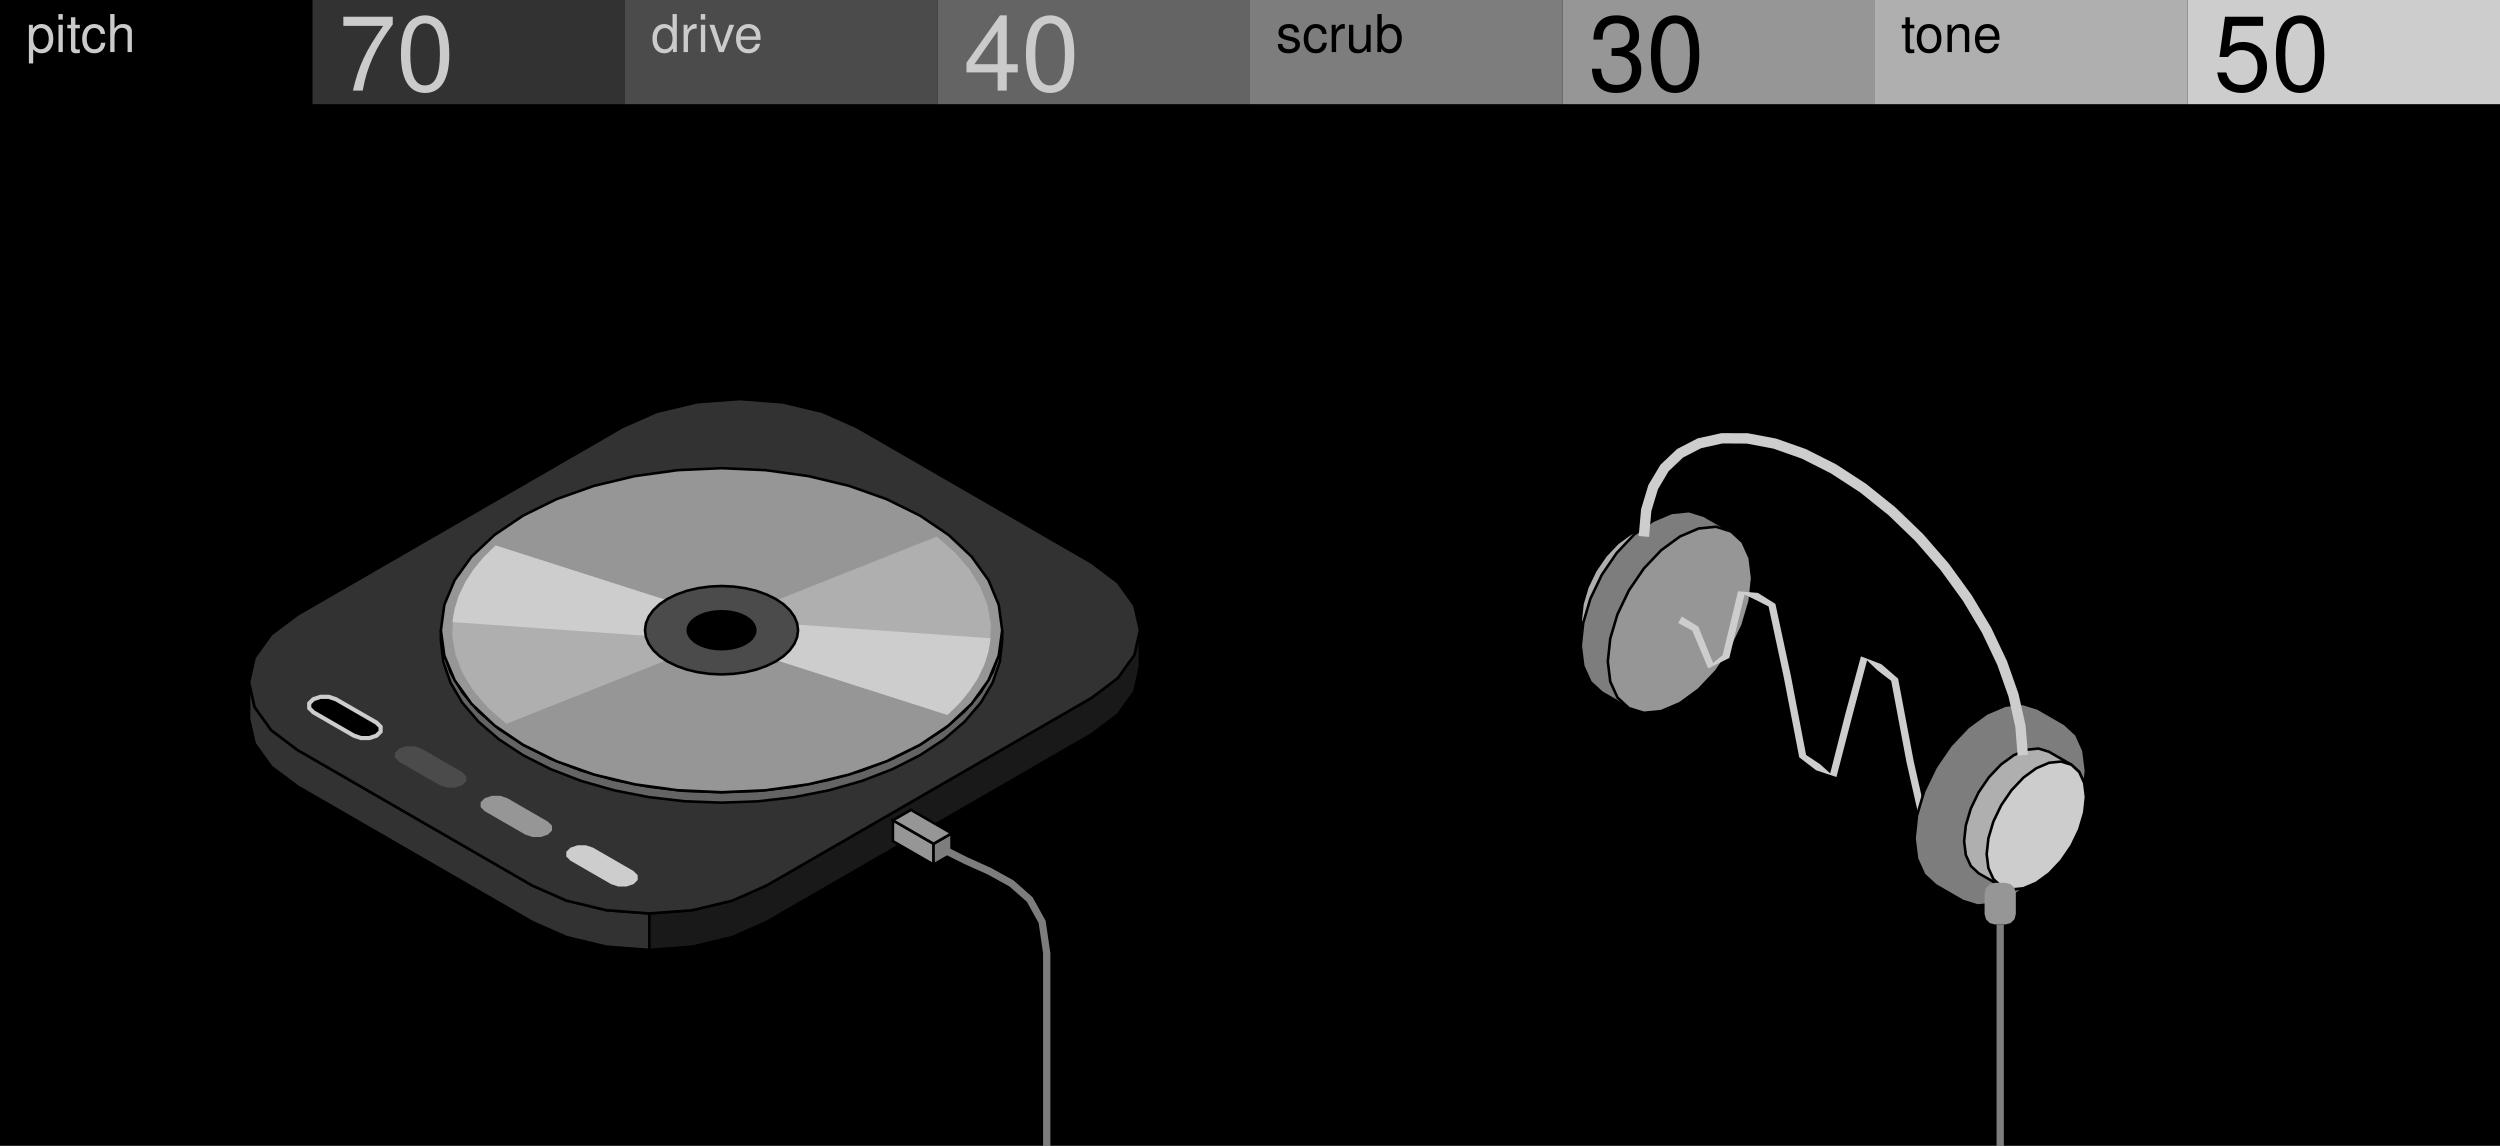
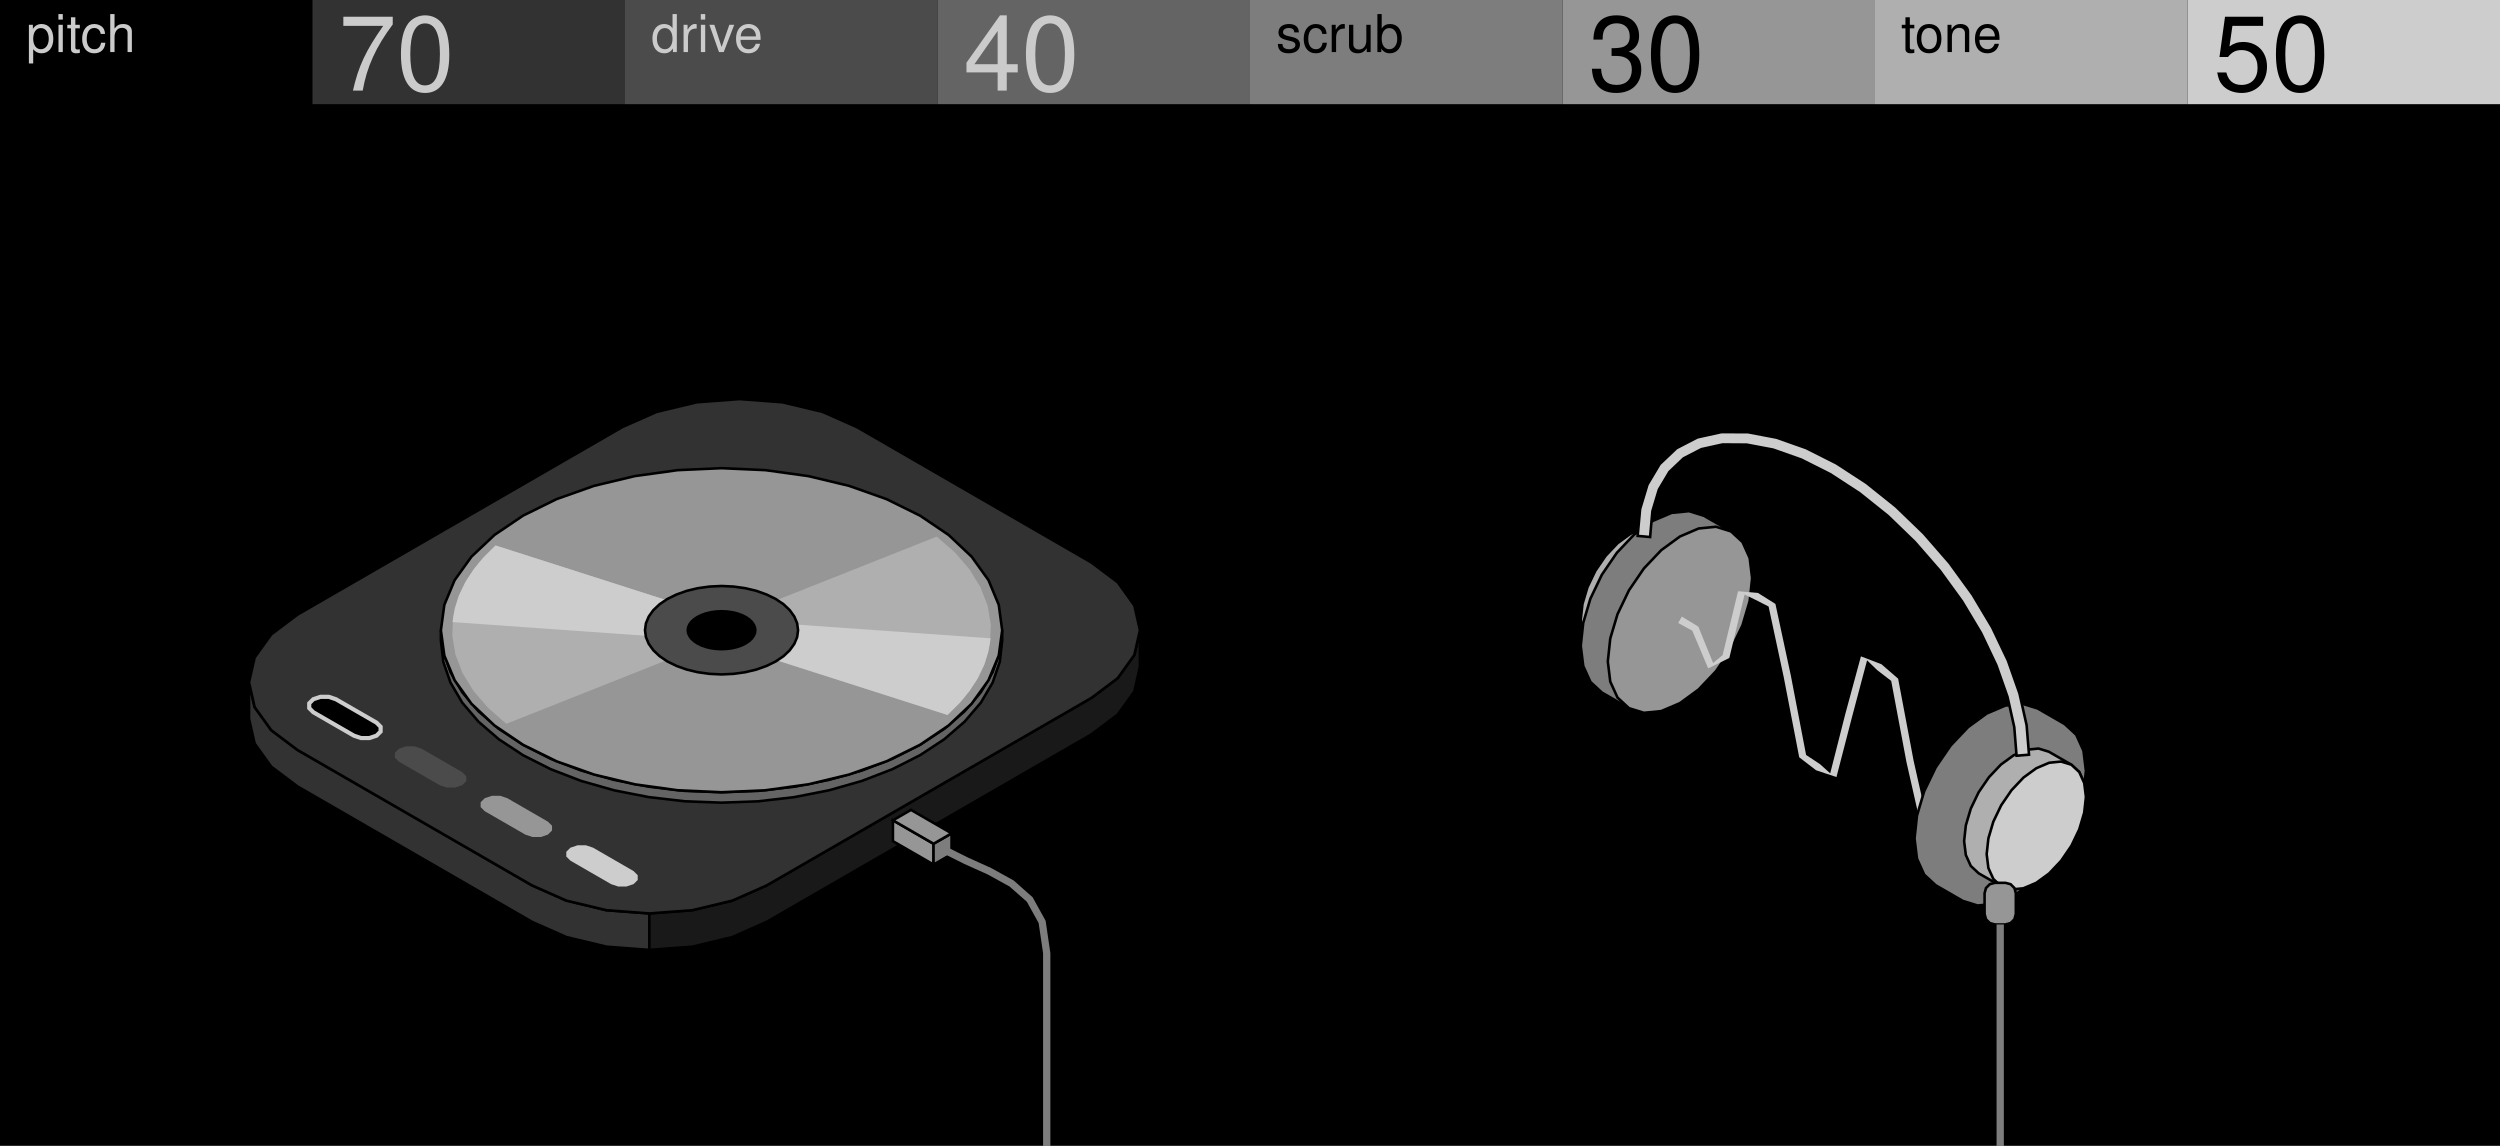
<svg xmlns="http://www.w3.org/2000/svg" width="480" height="220" font-family="Helvetica, Arial, sans-serif" viewBox="0 0 480 220" role="img" aria-label="An isometric CD deck with a shiny disc and a smeared bow of light, and beside it a pair of headphones standing in the same projection, the wave they play running between their pads, joined to the deck by a cord that drops off the bottom of the screen">
  <path d="M0 0 L480 0 L480 220 L0 220 Z" fill="#000000" />
  <path d="M0 0 L60 0 L60 20 L0 20 Z" fill="#000000" />
  <path d="M60 0 L120 0 L120 20 L60 20 Z" fill="#323232" />
  <path d="M120 0 L180 0 L180 20 L120 20 Z" fill="#4B4B4B" />
  <path d="M180 0 L240 0 L240 20 L180 20 Z" fill="#646464" />
  <path d="M240 0 L300 0 L300 20 L240 20 Z" fill="#7D7D7D" />
  <path d="M300 0 L360 0 L360 20 L300 20 Z" fill="#969696" />
  <path d="M360 0 L420 0 L420 20 L360 20 Z" fill="#AFAFAF" />
  <path d="M420 0 L480 0 L480 20 L420 20 Z" fill="#CDCDCD" />
  <text x="5" y="10" font-size="10" fill="#CBCBCB">pitch</text>
  <text x="65" y="17.4" font-size="20" fill="#CBCBCB">70</text>
  <text x="125" y="10" font-size="10" fill="#CBCBCB">drive</text>
  <text x="185" y="17.4" font-size="20" fill="#CBCBCB">40</text>
  <text x="245" y="10" font-size="10" fill="#000000">scrub</text>
  <text x="305" y="17.4" font-size="20" fill="#000000">30</text>
  <text x="365" y="10" font-size="10" fill="#000000">tone</text>
  <text x="425" y="17.4" font-size="20" fill="#000000">50</text>
  <path d="M124.68 175.38 L116.44 174.76 L108.76 172.92 L102.16 170 L57.13 144 L52.07 140.19 L48.89 135.76 L47.81 131 L47.81 138 L48.89 142.76 L52.07 147.19 L57.13 151 L102.16 177 L108.76 179.92 L116.44 181.76 L124.68 182.38 Z" fill="#323232" stroke="#000000" stroke-width="0.5" />
  <path d="M218.87 121 L217.79 125.76 L214.61 130.19 L209.55 134 L147.2 170 L140.6 172.92 L132.92 174.76 L124.68 175.38 L124.68 182.38 L132.92 181.76 L140.6 179.92 L147.2 177 L209.55 141 L214.61 137.19 L217.79 132.76 L218.87 128 Z" fill="#191919" stroke="#000000" stroke-width="0.5" />
  <path d="M209.55 108 L214.61 111.81 L217.79 116.24 L218.87 121 L217.79 125.76 L214.61 130.19 L209.55 134 L147.2 170 L140.6 172.92 L132.92 174.76 L124.68 175.38 L116.44 174.76 L108.76 172.92 L102.16 170 L57.13 144 L52.07 140.19 L48.89 135.76 L47.81 131 L48.89 126.24 L52.07 121.81 L57.13 118 L119.48 82 L126.08 79.08 L133.76 77.24 L142 76.62 L150.24 77.24 L157.92 79.08 L164.52 82 Z" fill="#323232" stroke="#000000" stroke-width="0.5" />
  <path d="M192.42 121 L191.96 125.06 L190.59 129.05 L188.32 132.91 L185.2 136.56 L181.29 139.94 L176.64 143 L171.34 145.68 L165.48 147.94 L159.16 149.74 L152.48 151.05 L145.57 151.85 L138.54 152.11 L131.5 151.85 L124.59 151.05 L117.91 149.74 L111.59 147.94 L105.73 145.68 L100.43 143 L95.78 139.94 L91.87 136.56 L88.75 132.91 L86.49 129.05 L85.11 125.06 L84.65 121 L84.65 123 L85.11 127.06 L86.49 131.05 L88.75 134.91 L91.87 138.56 L95.78 141.94 L100.43 145 L105.73 147.68 L111.59 149.94 L117.91 151.74 L124.59 153.05 L131.5 153.85 L138.54 154.11 L145.57 153.85 L152.48 153.05 L159.16 151.74 L165.48 149.94 L171.34 147.68 L176.64 145 L181.29 141.94 L185.2 138.56 L188.32 134.91 L190.59 131.05 L191.96 127.06 L192.42 123 Z" fill="#646464" stroke="#000000" stroke-width="0.5" />
  <path d="M192.42 121 L191.76 125.87 L189.79 130.61 L186.55 135.12 L182.13 139.29 L176.64 143 L170.21 146.17 L163 148.72 L155.19 150.59 L146.97 151.73 L138.54 152.11 L130.11 151.73 L121.88 150.59 L114.07 148.72 L106.86 146.17 L100.43 143 L94.94 139.29 L90.52 135.12 L87.29 130.61 L85.31 125.87 L84.65 121 L85.31 116.13 L87.29 111.39 L90.52 106.88 L94.94 102.71 L100.43 99 L106.86 95.83 L114.07 93.28 L121.88 91.41 L130.11 90.27 L138.54 89.89 L146.97 90.27 L155.19 91.41 L163 93.28 L170.21 95.83 L176.64 99 L182.13 102.71 L186.55 106.88 L189.79 111.39 L191.76 116.13 Z" fill="#969696" stroke="#000000" stroke-width="0.5" />
  <path d="M179.85 103.03 L183.34 106.07 L186.15 109.33 L188.26 112.77 L189.63 116.33 L190.24 119.96 L190.07 123.6 L189.14 127.21 L187.45 130.72 L185.03 134.09 L181.92 137.27 L137.4 123.02 L97.22 138.97 L93.74 135.93 L90.92 132.67 L88.81 129.23 L87.44 125.67 L86.84 122.04 L87 118.4 L87.94 114.79 L89.62 111.28 L92.04 107.91 L95.15 104.73 L139.67 118.98 Z" fill="#AFAFAF" />
  <path d="M190.2 122.56 L189.76 125.16 L188.94 127.72 L187.74 130.23 L186.15 132.67 L184.21 135.02 L181.92 137.27 L137.4 123.02 L86.88 119.44 L87.31 116.84 L88.13 114.28 L89.34 111.77 L90.92 109.33 L92.86 106.98 L95.15 104.73 L139.67 118.98 Z" fill="#CDCDCD" />
  <path d="M153.23 121 L153.05 122.33 L152.51 123.62 L151.63 124.85 L150.43 125.99 L148.93 127 L147.17 127.86 L145.21 128.56 L143.08 129.07 L140.84 129.38 L138.54 129.49 L136.24 129.38 L133.99 129.07 L131.86 128.56 L129.9 127.86 L128.14 127 L126.65 125.99 L125.44 124.85 L124.56 123.62 L124.02 122.33 L123.84 121 L124.02 119.67 L124.56 118.38 L125.44 117.15 L126.65 116.01 L128.14 115 L129.9 114.14 L131.86 113.44 L133.99 112.93 L136.24 112.62 L138.54 112.51 L140.84 112.62 L143.08 112.93 L145.21 113.44 L147.17 114.14 L148.93 115 L150.43 116.01 L151.63 117.15 L152.51 118.38 L153.05 119.67 Z" fill="#4B4B4B" stroke="#000000" stroke-width="0.5" />
  <path d="M145.27 121 L145.19 121.61 L144.94 122.2 L144.54 122.77 L143.99 123.29 L143.3 123.75 L142.5 124.15 L141.59 124.47 L140.62 124.7 L139.59 124.84 L138.54 124.89 L137.48 124.84 L136.45 124.7 L135.48 124.47 L134.58 124.15 L133.77 123.75 L133.09 123.29 L132.53 122.77 L132.13 122.2 L131.88 121.61 L131.8 121 L131.88 120.39 L132.13 119.8 L132.53 119.23 L133.09 118.71 L133.77 118.25 L134.58 117.85 L135.48 117.53 L136.45 117.3 L137.48 117.16 L138.54 117.11 L139.59 117.16 L140.62 117.3 L141.59 117.53 L142.5 117.85 L143.3 118.25 L143.99 118.71 L144.54 119.23 L144.94 119.8 L145.19 120.39 Z" fill="#000000" />
  <path d="M72.29 138.75 L73.08 139.54 L73.08 140.46 L72.29 141.25 L70.91 141.71 L69.33 141.71 L67.96 141.25 L60.16 136.75 L59.37 135.96 L59.37 135.04 L60.16 134.25 L61.54 133.79 L63.12 133.79 L64.49 134.25 Z" fill="#000000" stroke="#CDCDCD" stroke-width="0.8" />
  <path d="M88.74 148.25 L89.53 149.04 L89.53 149.96 L88.74 150.75 L87.37 151.21 L85.78 151.21 L84.41 150.75 L76.62 146.25 L75.82 145.46 L75.82 144.54 L76.62 143.75 L77.99 143.29 L79.57 143.29 L80.95 143.75 Z" fill="#4B4B4B" />
  <path d="M105.19 157.75 L105.99 158.54 L105.99 159.46 L105.19 160.25 L103.82 160.71 L102.24 160.71 L100.87 160.25 L93.07 155.75 L92.28 154.96 L92.28 154.04 L93.07 153.25 L94.44 152.79 L96.03 152.79 L97.4 153.25 Z" fill="#969696" />
  <path d="M121.65 167.25 L122.44 168.04 L122.44 168.96 L121.65 169.75 L120.28 170.21 L118.69 170.21 L117.32 169.75 L109.53 165.25 L108.73 164.46 L108.73 163.54 L109.53 162.75 L110.9 162.29 L112.48 162.29 L113.86 162.75 Z" fill="#CDCDCD" />
  <path d="M303.5 119 L303.83 115.97 L304.78 112.76 L306.29 109.61 L308.27 106.72 L310.56 104.3 L313.03 102.5 L315.5 101.45 L317.79 101.22 L319.77 101.83 L324.1 104.33 L325.61 105.74 L326.56 107.84 L326.89 110.5 L326.56 113.53 L325.61 116.74 L324.1 119.89 L322.12 122.78 L319.83 125.2 L317.36 127 L314.89 128.05 L312.6 128.28 L310.62 127.67 L306.29 125.17 L304.78 123.76 L303.83 121.66 Z" fill="#AFAFAF" stroke="#000000" stroke-width="0.5" />
  <path d="M303.5 124 L303.98 119.59 L305.36 114.93 L307.56 110.34 L310.43 106.14 L313.77 102.62 L317.36 100 L320.95 98.47 L324.29 98.14 L327.16 99.03 L332.35 102.03 L334.56 104.07 L335.94 107.13 L336.41 111 L335.94 115.41 L334.56 120.07 L332.35 124.66 L329.48 128.86 L326.14 132.38 L322.56 135 L318.97 136.53 L315.63 136.86 L312.76 135.97 L307.56 132.97 L305.36 130.93 L303.98 127.87 Z" fill="#7D7D7D" stroke="#000000" stroke-width="0.5" />
  <path d="M308.7 127 L309.17 122.59 L310.56 117.93 L312.76 113.34 L315.63 109.14 L318.97 105.62 L322.56 103 L326.14 101.47 L329.48 101.14 L332.35 102.03 L334.56 104.07 L335.94 107.13 L336.41 111 L335.94 115.41 L334.56 120.07 L332.35 124.66 L329.48 128.86 L326.14 132.38 L322.56 135 L318.97 136.53 L315.63 136.86 L312.76 135.97 L310.56 133.93 L309.17 130.87 Z" fill="#969696" stroke="#000000" stroke-width="0.5" />
  <path d="M322.21 119.61 L324.92 121.09 L327.97 128.33 L332.03 126.33 L334.96 114.15 L337.02 115.15 L339.57 116.45 L342.48 130.03 L345.45 145.4 L348.69 147.89 L352.6 149.2 L355.62 137.54 L358.48 126.78 L360.43 128.67 L363.11 130.73 L366.04 146.32 L369.03 159.5 L373.05 159.28 L376.1 154.88 L378.67 151.98 L381.09 153.61 L381.79 152.39 L378.33 150.62 L375.01 154.01 L372.17 158.19 L370.3 158.9 L367.41 146.04 L364.44 130.3 L361.23 127.53 L357.3 126.02 L354.27 137.19 L351.4 148.48 L349.43 146.71 L346.77 144.95 L343.85 129.75 L340.88 115.95 L337.54 113.85 L333.71 113.51 L330.74 125.78 L328.92 127.3 L326.08 120.31 L322.91 118.39 Z" fill="#CDCDCD" />
  <path d="M367.59 161 L368.06 156.59 L369.44 151.93 L371.65 147.34 L374.52 143.14 L377.86 139.62 L381.44 137 L385.03 135.47 L388.37 135.14 L391.24 136.03 L396.44 139.03 L398.64 141.07 L400.02 144.13 L400.5 148 L400.02 152.41 L398.64 157.07 L396.44 161.66 L393.57 165.86 L390.23 169.38 L386.64 172 L383.05 173.53 L379.71 173.86 L376.84 172.97 L371.65 169.97 L369.44 167.93 L368.06 164.87 Z" fill="#7D7D7D" stroke="#000000" stroke-width="0.5" />
  <path d="M377.11 161.5 L377.44 158.47 L378.39 155.26 L379.9 152.11 L381.88 149.22 L384.17 146.8 L386.64 145 L389.11 143.95 L391.4 143.72 L393.38 144.33 L397.71 146.83 L399.22 148.24 L400.17 150.34 L400.5 153 L400.17 156.03 L399.22 159.24 L397.71 162.39 L395.73 165.28 L393.44 167.7 L390.97 169.5 L388.5 170.55 L386.21 170.78 L384.23 170.17 L379.9 167.67 L378.39 166.26 L377.44 164.16 Z" fill="#AFAFAF" stroke="#000000" stroke-width="0.5" />
  <path d="M381.44 164 L381.77 160.97 L382.72 157.76 L384.23 154.61 L386.21 151.72 L388.5 149.3 L390.97 147.5 L393.44 146.45 L395.73 146.22 L397.71 146.83 L399.22 148.24 L400.17 150.34 L400.5 153 L400.17 156.03 L399.22 159.24 L397.71 162.39 L395.73 165.28 L393.44 167.7 L390.97 169.5 L388.5 170.55 L386.21 170.78 L384.23 170.17 L382.72 168.76 L381.77 166.66 Z" fill="#CDCDCD" stroke="#000000" stroke-width="0.5" />
-   <path d="M389.37 144.92 L388.91 139.27 L387.55 133.19 L385.33 126.89 L382.31 120.53 L378.55 114.26 L374.16 108.21 L369.24 102.55 L363.9 97.4 L358.28 92.89 L352.5 89.13 L346.7 86.21 L341.02 84.21 L335.59 83.18 L330.52 83.16 L325.94 84.17 L322 86.21 L318.81 89.23 L316.49 93.12 L315.09 97.76 L314.63 102.91 L316.62 103.09 L317.06 98.12 L318.33 93.92 L320.37 90.48 L323.15 87.84 L326.62 86.05 L330.72 85.14 L335.39 85.17 L340.5 86.14 L345.92 88.05 L351.5 90.87 L357.1 94.51 L362.58 98.9 L367.79 103.93 L372.6 109.46 L376.88 115.36 L380.54 121.48 L383.48 127.66 L385.63 133.74 L386.94 139.58 L387.38 145.08 Z" fill="#CDCDCD" />
+   <path d="M389.57 144.9 L389.11 139.24 L387.74 133.13 L385.52 126.82 L382.48 120.44 L378.72 114.15 L374.32 108.09 L369.38 102.41 L364.03 97.25 L358.39 92.73 L352.6 88.96 L346.78 86.03 L341.08 84.02 L335.61 82.98 L330.5 82.96 L325.88 83.98 L321.88 86.05 L318.65 89.11 L316.31 93.04 L314.9 97.72 L314.43 102.89 L316.82 103.11 L317.26 98.16 L318.51 94 L320.53 90.6 L323.27 88 L326.68 86.24 L330.74 85.34 L335.37 85.37 L340.44 86.33 L345.84 88.24 L351.4 91.04 L356.99 94.68 L362.45 99.05 L367.64 104.07 L372.44 109.58 L376.72 115.47 L380.37 121.57 L383.3 127.74 L385.44 133.8 L386.74 139.61 L387.18 145.1 Z" fill="#CDCDCD" stroke="#000000" stroke-width="0.5" />
  <path d="M171.44 157.5 L179.24 162 L179.24 166 L171.44 161.5 Z" fill="#969696" stroke="#000000" stroke-width="0.5" />
  <path d="M182.7 160 L179.24 162 L179.24 166 L182.7 164 Z" fill="#7D7D7D" stroke="#000000" stroke-width="0.5" />
  <path d="M174.91 155.5 L182.7 160 L179.24 162 L171.44 157.5 Z" fill="#969696" stroke="#000000" stroke-width="0.5" />
-   <path d="M385.04 169.5 L386.04 169.77 L386.77 170.5 L387.04 171.5 L387.04 175.5 L386.77 176.5 L386.04 177.23 L385.04 177.5 L383.04 177.5 L382.04 177.23 L381.31 176.5 L381.04 175.5 L381.04 171.5 L381.31 170.5 L382.04 169.77 L383.04 169.5 Z" fill="#969696" />
+   <path d="M385.04 169.5 L386.04 169.77 L386.77 170.5 L387.04 171.5 L387.04 175.5 L386.77 176.5 L386.04 177.23 L385.04 177.5 L383.04 177.5 L382.04 177.23 L381.31 176.5 L381.04 175.5 L381.04 171.5 L381.31 170.5 L382.04 169.77 L383.04 169.5 Z" fill="#969696" stroke="#000000" stroke-width="0.5" />
  <path d="M180.66 163.63 L185.16 165.88 L189.69 167.92 L193.82 170.2 L197.16 173.14 L199.42 177.22 L200.27 183.01 L200.27 226.03 L203.41 249.87 L212.63 272.12 L227.29 291.22 L246.39 305.88 L268.63 315.09 L292.51 318.24 L316.38 315.09 L338.62 305.88 L357.73 291.22 L372.38 272.12 L381.6 249.87 L384.74 226.03 L384.74 177.5 L383.34 177.5 L383.34 225.97 L380.25 249.51 L371.17 271.42 L356.74 290.23 L337.92 304.67 L316.02 313.74 L292.51 316.84 L269 313.74 L247.09 304.67 L228.28 290.23 L213.84 271.42 L204.77 249.51 L201.67 225.97 L201.67 182.99 L200.76 176.79 L198.26 172.27 L194.62 169.05 L190.32 166.67 L185.76 164.61 L181.28 162.37 Z" fill="#7D7D7D" />
</svg>
